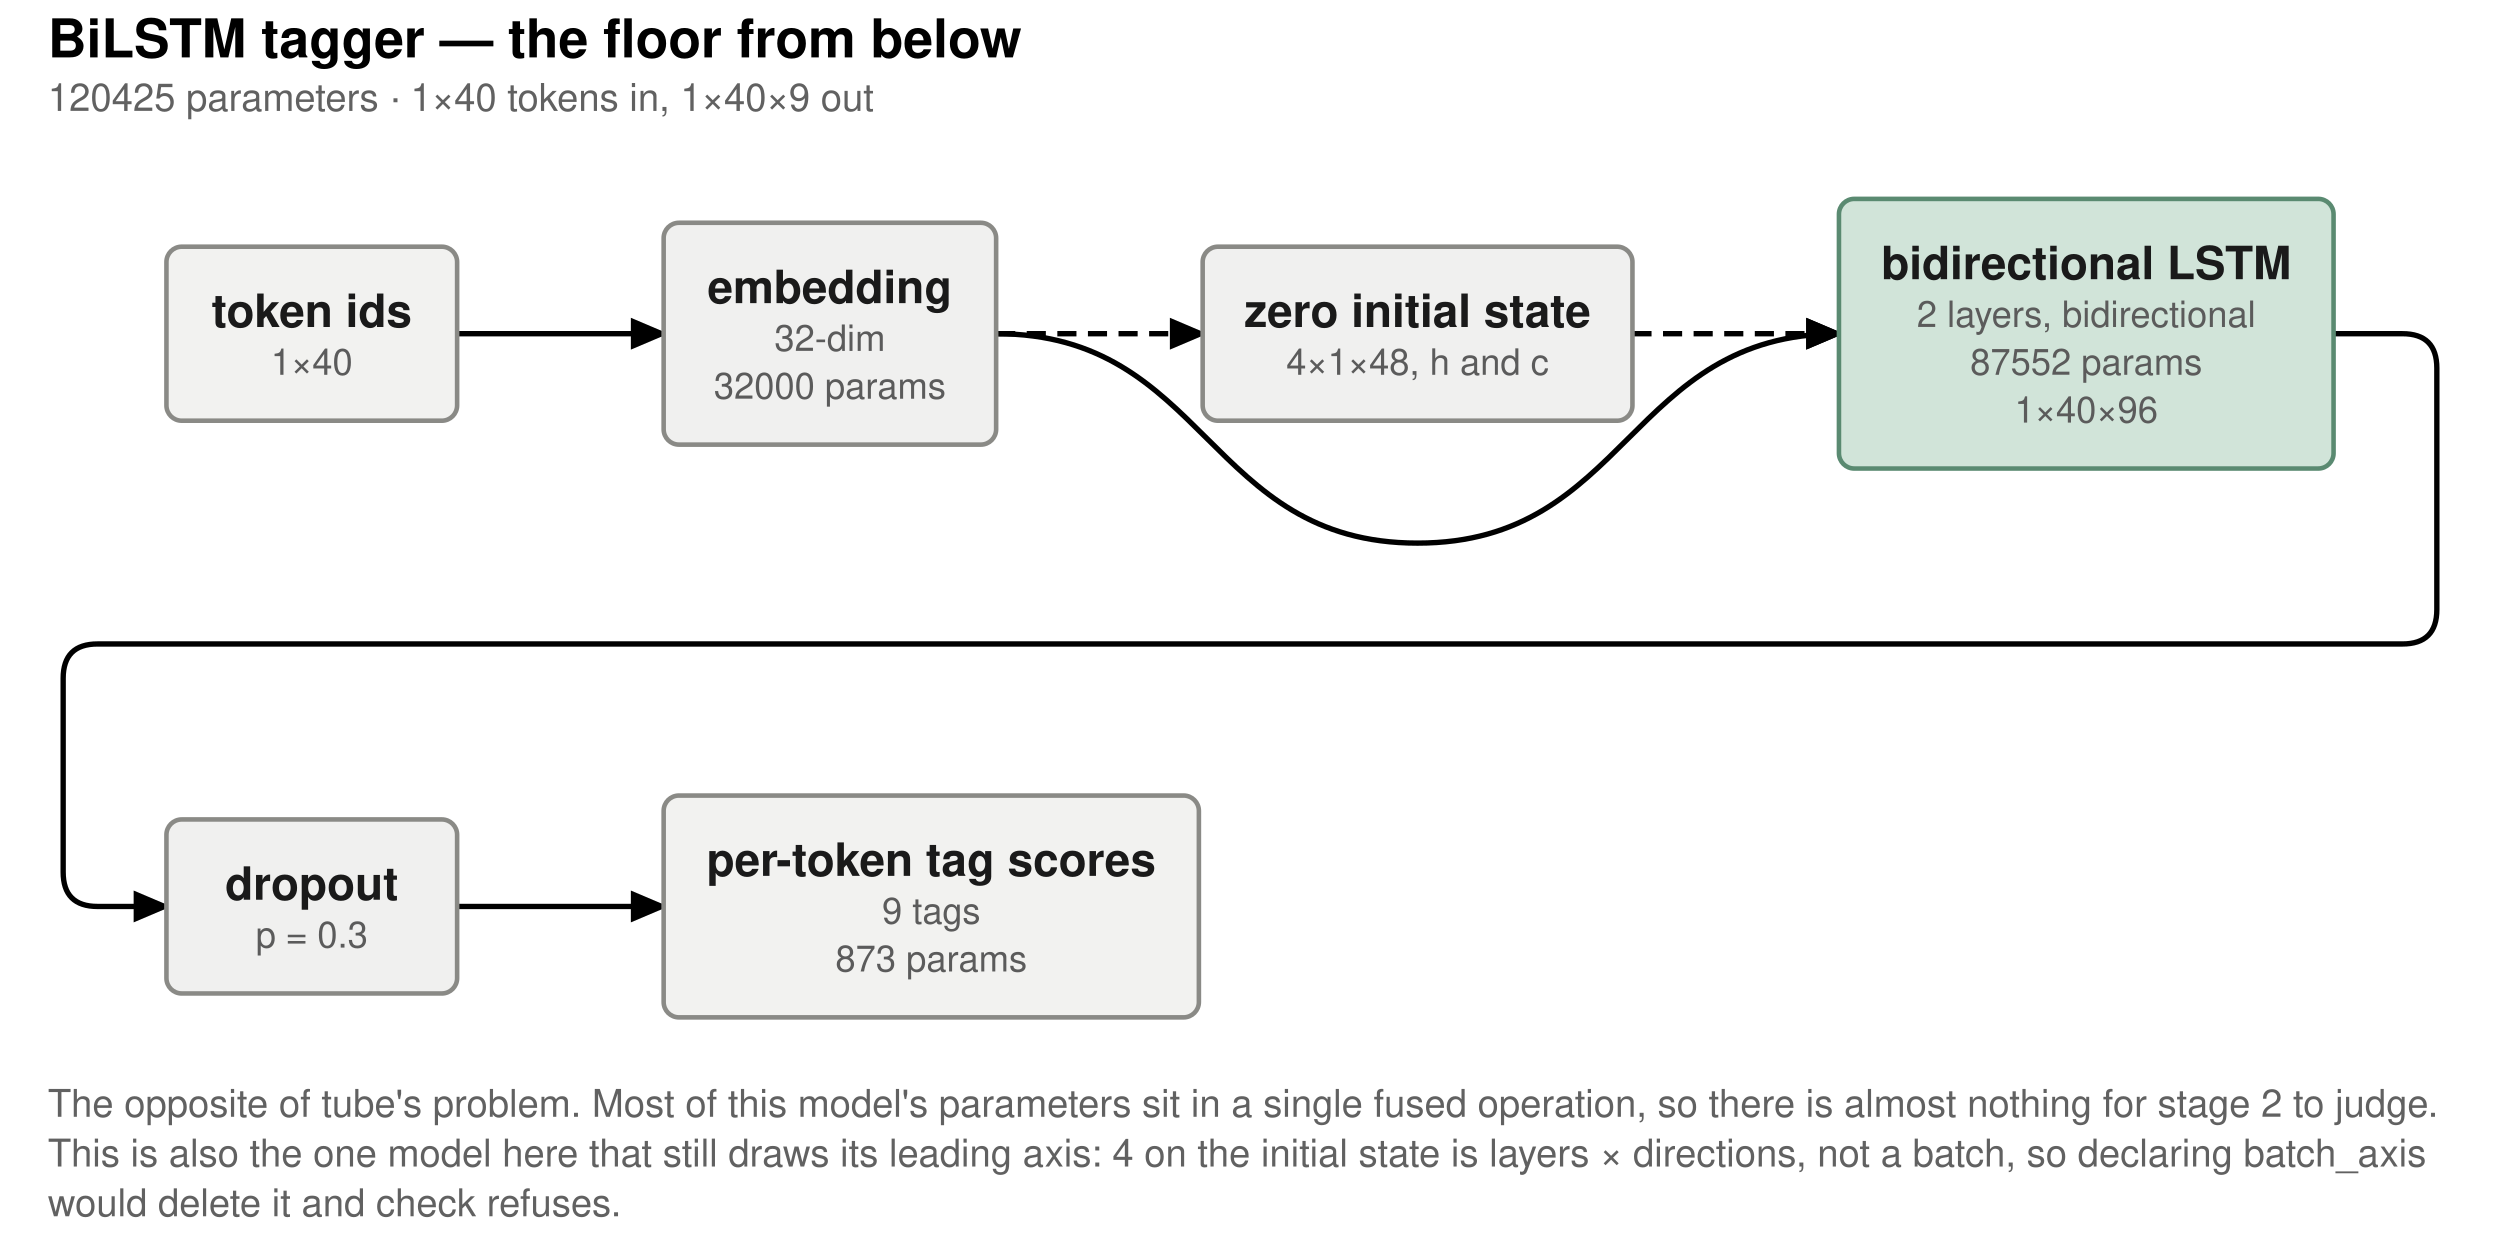
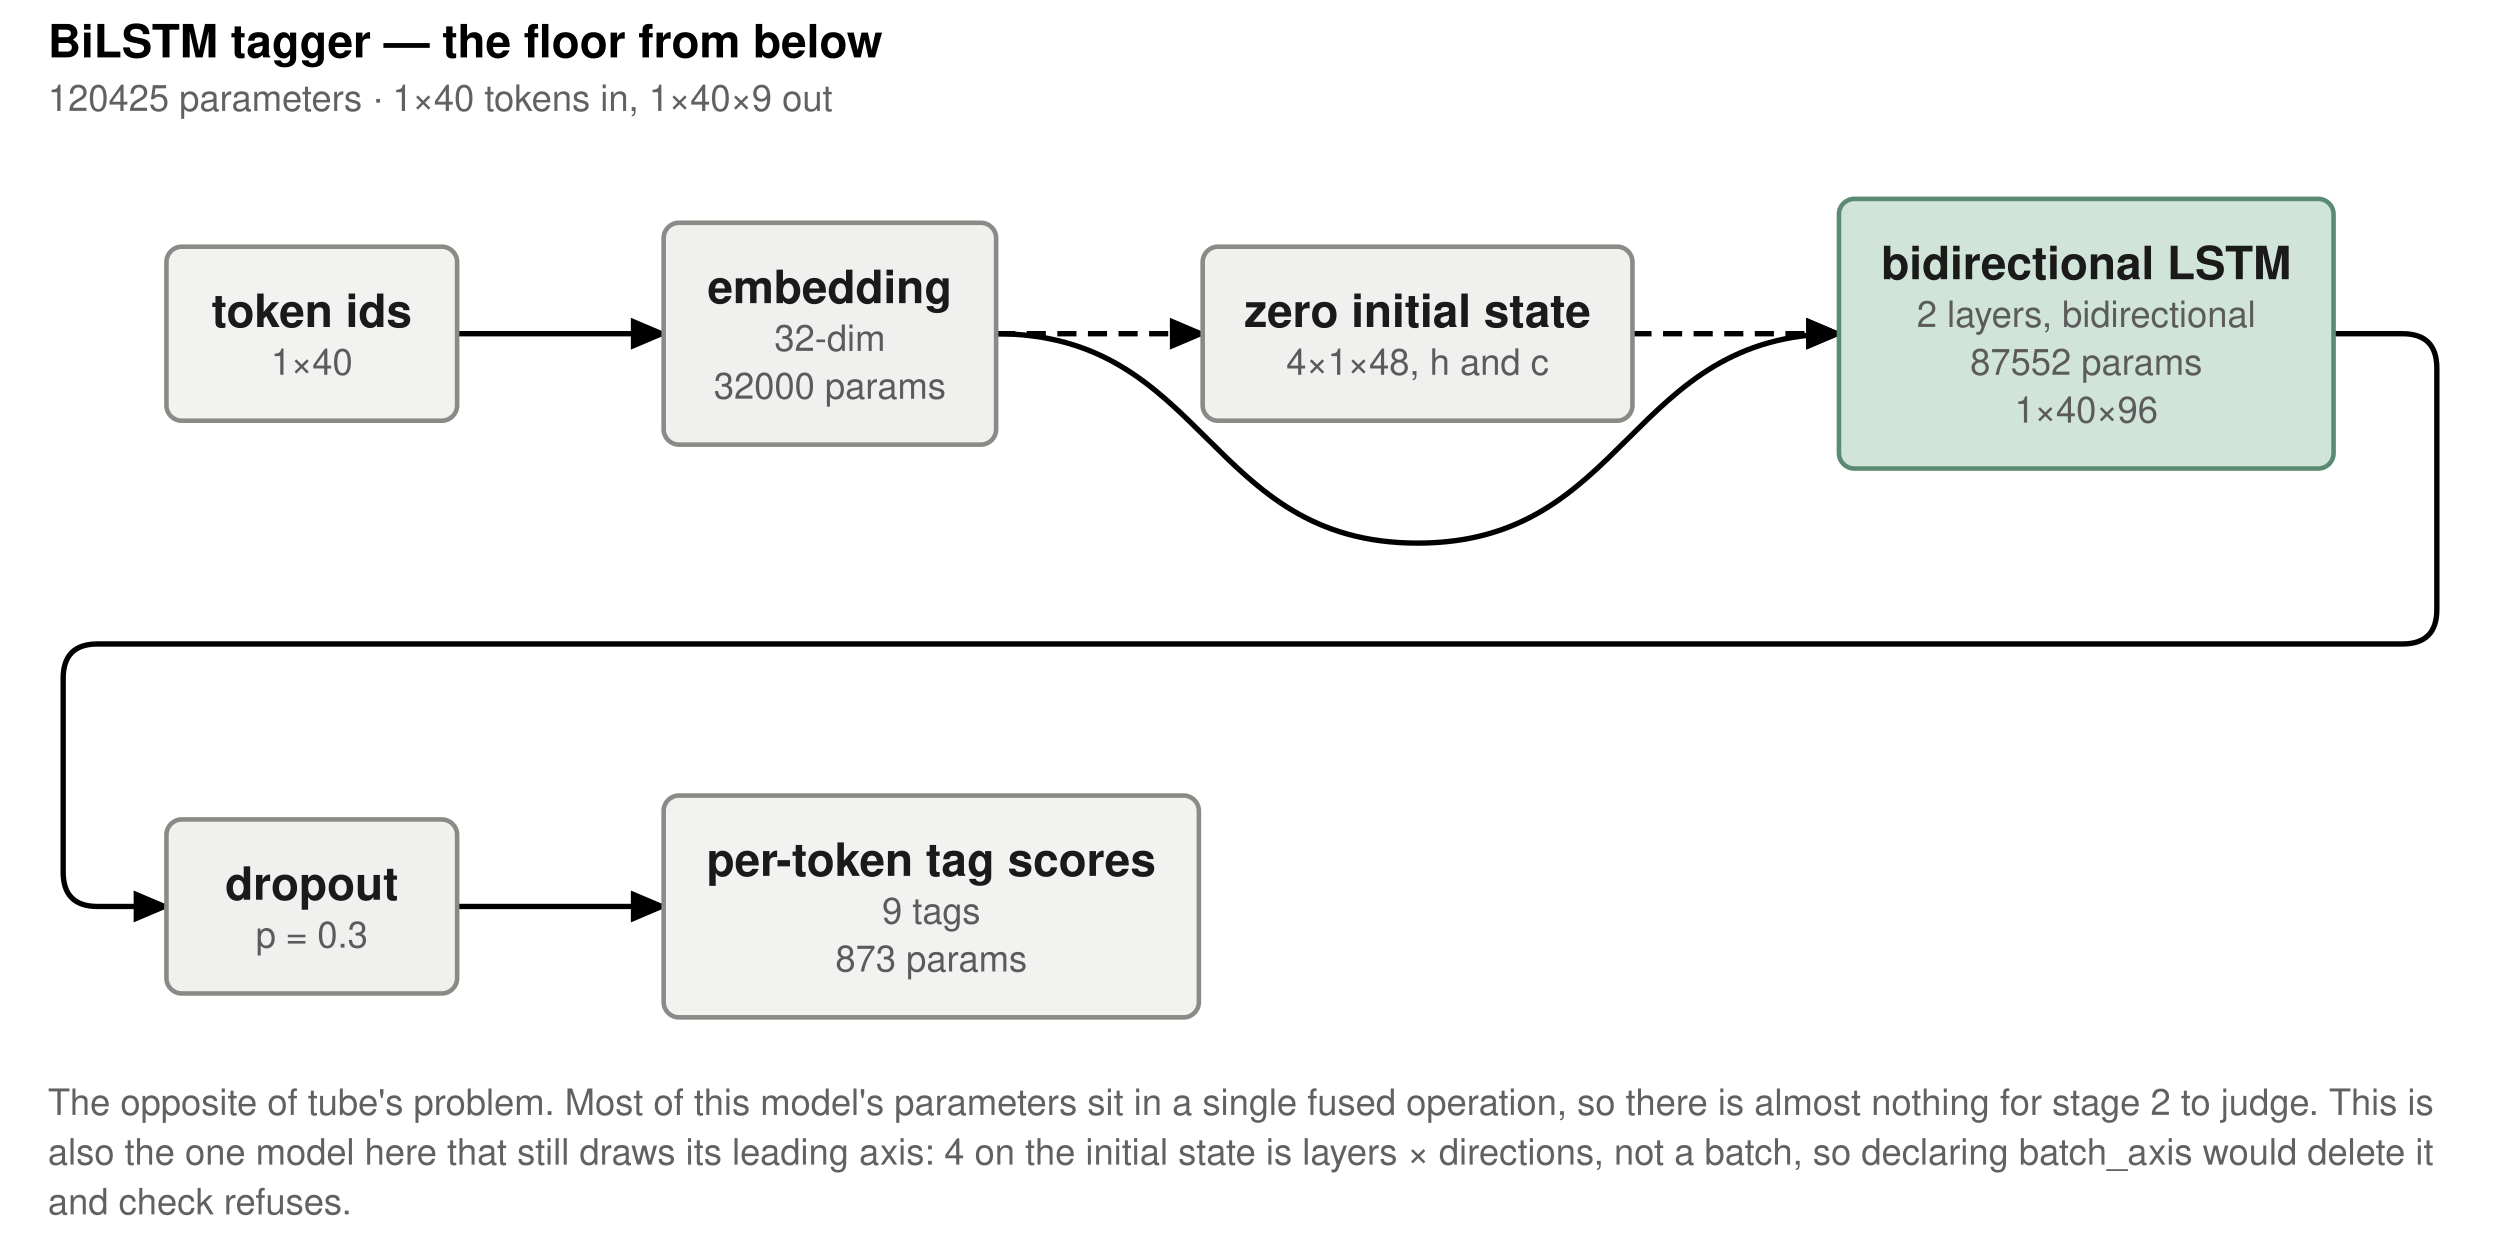
<svg xmlns="http://www.w3.org/2000/svg" class="draughtsman" role="img" aria-label="BiLSTM tagger — the floor from below" viewBox="0 0 652.61 329" width="6in" height="3.02in">
  <defs>
    <marker id="ds-arrow" viewBox="0 0 8 8" refX="7" refY="4" markerWidth="7" markerHeight="7" orient="auto-start-reverse">
      <path d="M0 0.6 L8 4 L0 7.4 Z" style="fill:currentColor" />
    </marker>
  </defs>
-   <text class="ds-title" x="12" y="15" style="font-family:Helvetica Neue, Helvetica, Arial, sans-serif;font-size:14px;font-weight:600;fill:currentColor">BiLSTM tagger — the floor from below</text>
-   <text class="ds-subtitle" x="12" y="29" style="font-family:Helvetica Neue, Helvetica, Arial, sans-serif;font-size:10px;fill:currentColor;opacity:0.62">120425 parameters · 1×40 tokens in, 1×40×9 out</text>
+   <text class="ds-title" x="12" y="15" style="font-family:Helvetica Neue, Helvetica, Arial, sans-serif;font-size:12.0px;font-weight:600;fill:currentColor">BiLSTM tagger — the floor from below</text>
+   <text class="ds-subtitle" x="12" y="29" style="font-family:Helvetica Neue, Helvetica, Arial, sans-serif;font-size:9.5px;fill:currentColor;opacity:0.62">120425 parameters · 1×40 tokens in, 1×40×9 out</text>
  <g class="ds-body" transform="translate(0 36)">
    <path class="ds-edge ds-edge-solid" data-from="tokens" data-to="embed" d="M119 51.25 C146 51.25 146 51.25 173 51.25" style="fill:none;stroke:currentColor;stroke-width:1.4" marker-end="url(#ds-arrow)" />
    <path class="ds-edge ds-edge-dashed" data-from="embed" data-to="state" d="M259.93 51.25 C286.93 51.25 286.93 51.25 313.93 51.25" style="fill:none;stroke:currentColor;stroke-width:1.4;stroke-dasharray:5 3" marker-end="url(#ds-arrow)" />
    <path class="ds-edge ds-edge-solid" data-from="embed" data-to="lstm" d="M259.93 51.25 C315.02 51.25 315.02 106 370.11 106 C425.2 106 425.2 51.25 480.29 51.25" style="fill:none;stroke:currentColor;stroke-width:1.4" marker-end="url(#ds-arrow)" />
    <path class="ds-edge ds-edge-dashed" data-from="state" data-to="lstm" d="M426.29 51.25 C453.29 51.25 453.29 51.25 480.29 51.25" style="fill:none;stroke:currentColor;stroke-width:1.4;stroke-dasharray:5 3" marker-end="url(#ds-arrow)" />
    <path class="ds-edge ds-edge-solid" data-from="lstm" data-to="drop" d="M609.61 51.25 L627.61 51.25 Q636.61 51.25 636.61 60.25 L636.61 123.37 Q636.61 132.37 627.61 132.37 L25 132.37 Q16 132.37 16 141.37 L16 192 Q16 201 25 201 L43 201" style="fill:none;stroke:currentColor;stroke-width:1.4" marker-end="url(#ds-arrow)" />
    <path class="ds-edge ds-edge-solid" data-from="drop" data-to="tags" d="M119 201 C146 201 146 201 173 201" style="fill:none;stroke:currentColor;stroke-width:1.4" marker-end="url(#ds-arrow)" />
    <g class="ds-stage ds-kind-input" data-stage="tokens">
      <rect x="43" y="28.5" width="76" height="45.5" rx="4" style="fill:#f2f2f0;stroke:#8a8a86;stroke-width:1.2" />
      <text x="81" y="49.5" text-anchor="middle" style="font-family:Helvetica Neue, Helvetica, Arial, sans-serif;font-size:12.0px;font-weight:600;fill:#1a1a1a">token ids</text>
      <text x="81" y="62" text-anchor="middle" style="font-family:Helvetica Neue, Helvetica, Arial, sans-serif;font-size:9.5px;fill:#5b5b5b">1×40</text>
    </g>
    <g class="ds-stage ds-kind-op" data-stage="embed">
      <rect x="173" y="22.25" width="86.93" height="58" rx="4" style="fill:#f0f0ef;stroke:#8a8a86;stroke-width:1.2" />
      <text x="216.46" y="43.25" text-anchor="middle" style="font-family:Helvetica Neue, Helvetica, Arial, sans-serif;font-size:12.0px;font-weight:600;fill:#1a1a1a">embedding</text>
      <text x="216.46" y="55.75" text-anchor="middle" style="font-family:Helvetica Neue, Helvetica, Arial, sans-serif;font-size:9.5px;fill:#5b5b5b">32-dim</text>
      <text x="216.46" y="68.25" text-anchor="middle" style="font-family:Helvetica Neue, Helvetica, Arial, sans-serif;font-size:9.5px;fill:#5b5b5b">32000 params</text>
    </g>
    <g class="ds-stage ds-kind-op" data-stage="state">
      <rect x="313.93" y="28.5" width="112.37" height="45.5" rx="4" style="fill:#f0f0ef;stroke:#8a8a86;stroke-width:1.2" />
      <text x="370.11" y="49.5" text-anchor="middle" style="font-family:Helvetica Neue, Helvetica, Arial, sans-serif;font-size:12.0px;font-weight:600;fill:#1a1a1a">zero initial state</text>
      <text x="370.11" y="62" text-anchor="middle" style="font-family:Helvetica Neue, Helvetica, Arial, sans-serif;font-size:9.5px;fill:#5b5b5b">4×1×48, h and c</text>
    </g>
    <g class="ds-stage ds-kind-stack" data-stage="lstm">
      <rect x="480.29" y="16" width="129.32" height="70.5" rx="4" style="fill:#d1e4d9;stroke:#5a8a71;stroke-width:1.2" />
      <text x="544.95" y="37" text-anchor="middle" style="font-family:Helvetica Neue, Helvetica, Arial, sans-serif;font-size:12.0px;font-weight:600;fill:#1a1a1a">bidirectional LSTM</text>
      <text x="544.95" y="49.5" text-anchor="middle" style="font-family:Helvetica Neue, Helvetica, Arial, sans-serif;font-size:9.5px;fill:#5b5b5b">2 layers, bidirectional</text>
      <text x="544.95" y="62" text-anchor="middle" style="font-family:Helvetica Neue, Helvetica, Arial, sans-serif;font-size:9.5px;fill:#5b5b5b">87552 params</text>
      <text x="544.95" y="74.5" text-anchor="middle" style="font-family:Helvetica Neue, Helvetica, Arial, sans-serif;font-size:9.5px;fill:#5b5b5b">1×40×96</text>
    </g>
    <g class="ds-stage ds-kind-op" data-stage="drop">
      <rect x="43" y="178.25" width="76" height="45.5" rx="4" style="fill:#f0f0ef;stroke:#8a8a86;stroke-width:1.2" />
      <text x="81" y="199.25" text-anchor="middle" style="font-family:Helvetica Neue, Helvetica, Arial, sans-serif;font-size:12.0px;font-weight:600;fill:#1a1a1a">dropout</text>
      <text x="81" y="211.75" text-anchor="middle" style="font-family:Helvetica Neue, Helvetica, Arial, sans-serif;font-size:9.5px;fill:#5b5b5b">p = 0.3</text>
    </g>
    <g class="ds-stage ds-kind-output" data-stage="tags">
      <rect x="173" y="172" width="139.94" height="58" rx="4" style="fill:#f2f2f0;stroke:#8a8a86;stroke-width:1.2" />
      <text x="242.97" y="193" text-anchor="middle" style="font-family:Helvetica Neue, Helvetica, Arial, sans-serif;font-size:12.0px;font-weight:600;fill:#1a1a1a">per-token tag scores</text>
      <text x="242.97" y="205.5" text-anchor="middle" style="font-family:Helvetica Neue, Helvetica, Arial, sans-serif;font-size:9.5px;fill:#5b5b5b">9 tags</text>
      <text x="242.97" y="218" text-anchor="middle" style="font-family:Helvetica Neue, Helvetica, Arial, sans-serif;font-size:9.5px;fill:#5b5b5b">873 params</text>
    </g>
  </g>
-   <text class="ds-caption" x="12" y="292" style="font-family:Helvetica Neue, Helvetica, Arial, sans-serif;font-size:10.0px;fill:currentColor;opacity:0.62">The opposite of tube's problem. Most of this model's parameters sit in a single fused operation, so there is almost nothing for stage 2 to judge.</text>
-   <text class="ds-caption" x="12" y="305" style="font-family:Helvetica Neue, Helvetica, Arial, sans-serif;font-size:10.0px;fill:currentColor;opacity:0.62">This is also the one model here that still draws its leading axis: 4 on the initial state is layers × directions, not a batch, so declaring batch_axis</text>
-   <text class="ds-caption" x="12" y="318" style="font-family:Helvetica Neue, Helvetica, Arial, sans-serif;font-size:10.0px;fill:currentColor;opacity:0.62">would delete it and check refuses.</text>
+   <text class="ds-caption" x="12" y="291.5" style="font-family:Helvetica Neue, Helvetica, Arial, sans-serif;font-size:9.5px;fill:currentColor;opacity:0.62">The opposite of tube's problem. Most of this model's parameters sit in a single fused operation, so there is almost nothing for stage 2 to judge. This is</text>
+   <text class="ds-caption" x="12" y="304.5" style="font-family:Helvetica Neue, Helvetica, Arial, sans-serif;font-size:9.5px;fill:currentColor;opacity:0.62">also the one model here that still draws its leading axis: 4 on the initial state is layers × directions, not a batch, so declaring batch_axis would delete it</text>
+   <text class="ds-caption" x="12" y="317.5" style="font-family:Helvetica Neue, Helvetica, Arial, sans-serif;font-size:9.5px;fill:currentColor;opacity:0.62">and check refuses.</text>
</svg>
